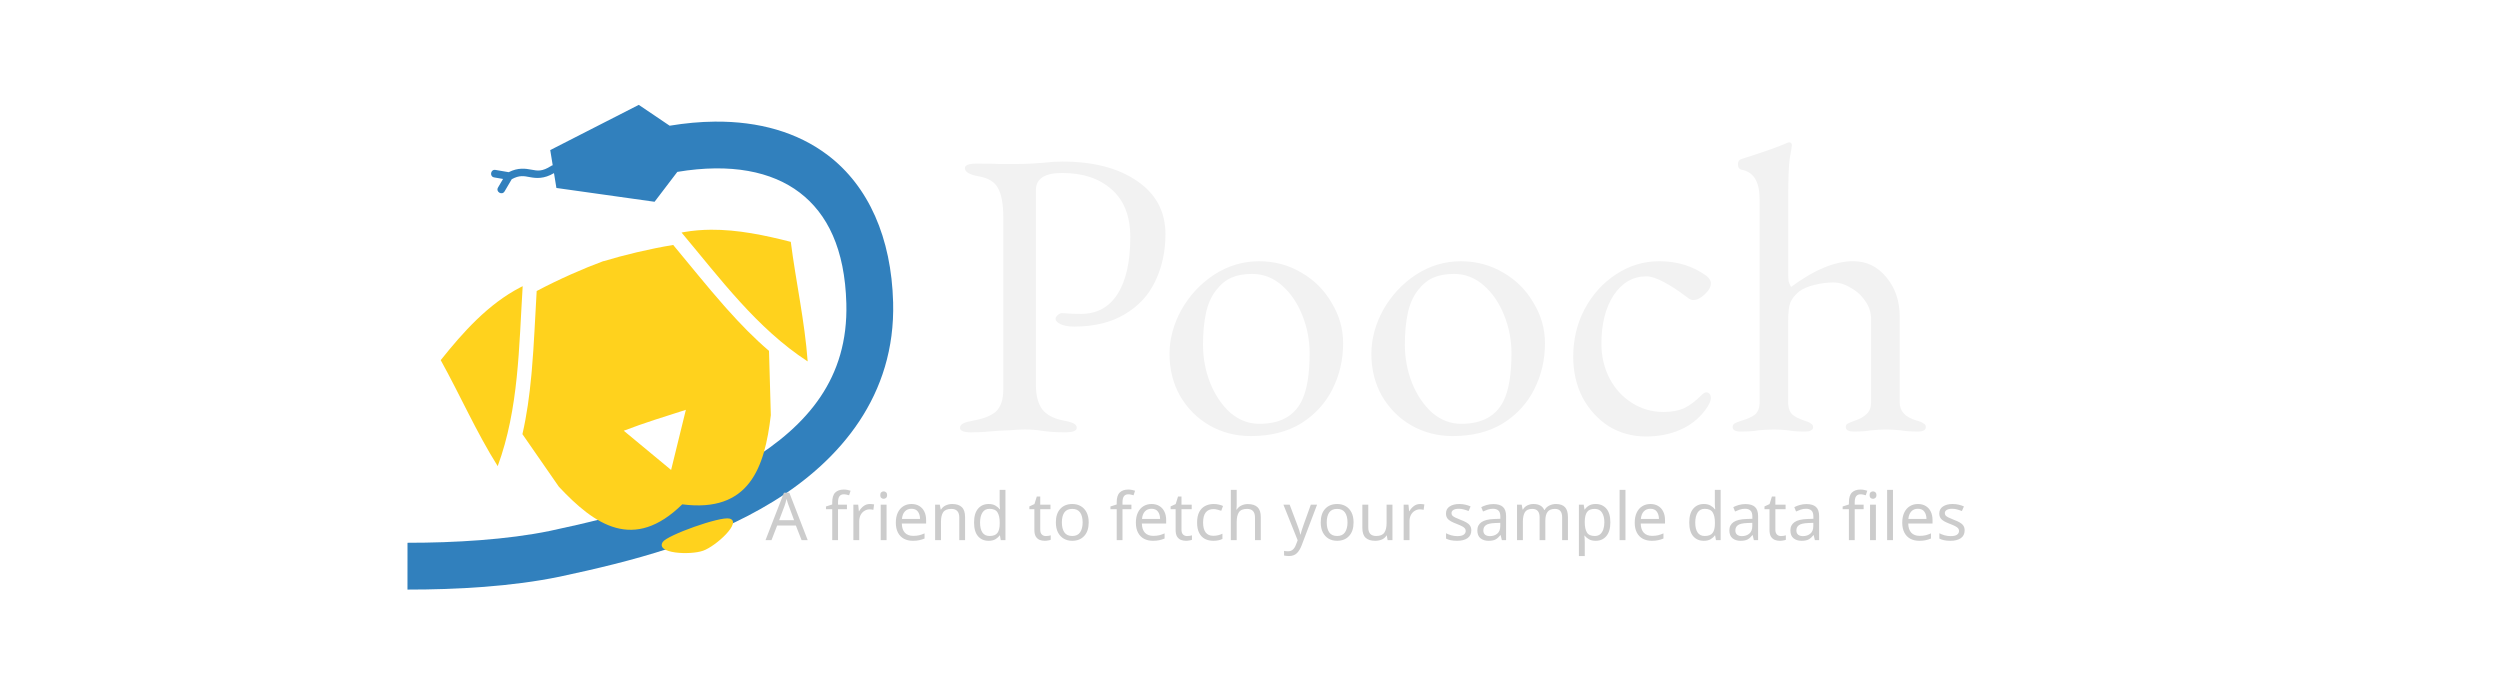
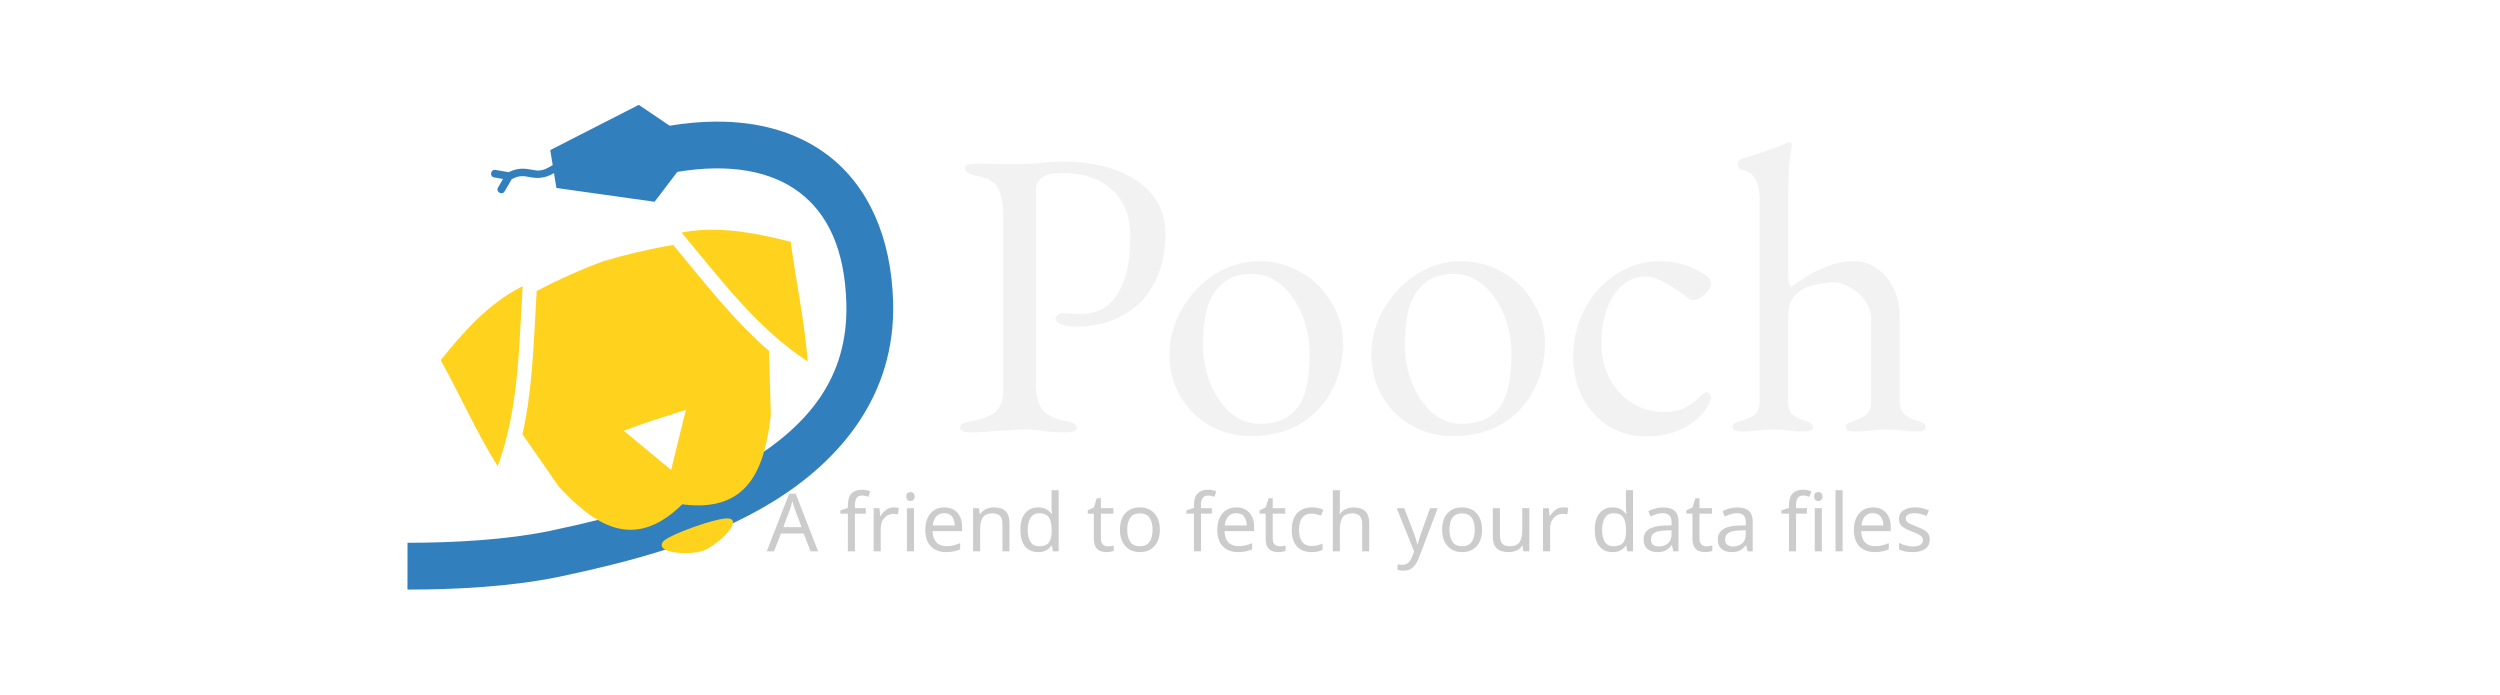
<svg xmlns="http://www.w3.org/2000/svg" xmlns:xlink="http://www.w3.org/1999/xlink" width="1800" height="500" viewBox="0 0 476.25 132.292" version="1.1" id="svg8">
  <defs id="defs2">
    <linearGradient id="linearGradient2795">
      <stop id="stop2797" offset="0" style="stop-color:#b8b8b8;stop-opacity:0.498;" />
      <stop id="stop2799" offset="1" style="stop-color:#7f7f7f;stop-opacity:0;" />
    </linearGradient>
    <linearGradient id="linearGradient2787">
      <stop id="stop2789" offset="0" style="stop-color:#7f7f7f;stop-opacity:0.5;" />
      <stop id="stop2791" offset="1" style="stop-color:#7f7f7f;stop-opacity:0;" />
    </linearGradient>
    <linearGradient id="linearGradient3676">
      <stop id="stop3678" offset="0" style="stop-color:#b2b2b2;stop-opacity:0.5;" />
      <stop id="stop3680" offset="1" style="stop-color:#b3b3b3;stop-opacity:0;" />
    </linearGradient>
    <linearGradient id="linearGradient3236">
      <stop id="stop3244" offset="0" style="stop-color:#f4f4f4;stop-opacity:1" />
      <stop id="stop3240" offset="1" style="stop-color:white;stop-opacity:1" />
    </linearGradient>
    <linearGradient id="linearGradient4671">
      <stop id="stop4673" offset="0" style="stop-color:#ffd43b;stop-opacity:1;" />
      <stop id="stop4675" offset="1" style="stop-color:#ffe873;stop-opacity:1" />
    </linearGradient>
    <linearGradient id="linearGradient4689">
      <stop id="stop4691" offset="0" style="stop-color:#5a9fd4;stop-opacity:1;" />
      <stop id="stop4693" offset="1" style="stop-color:#306998;stop-opacity:1;" />
    </linearGradient>
    <linearGradient gradientTransform="translate(100.2702,99.61116)" gradientUnits="userSpaceOnUse" xlink:href="#linearGradient4671" id="linearGradient2987" y2="144.757" x2="-65.309" y1="144.757" x1="224.24" />
    <linearGradient gradientTransform="translate(100.2702,99.61116)" gradientUnits="userSpaceOnUse" xlink:href="#linearGradient4689" id="linearGradient2990" y2="76.313" x2="26.67" y1="77.476" x1="172.942" />
    <linearGradient y2="144.757" x2="-65.309" y1="144.757" x1="224.24" gradientTransform="matrix(0.562541,0,0,0.567972,-11.5974,-7.60954)" gradientUnits="userSpaceOnUse" id="linearGradient2255" xlink:href="#linearGradient4671" />
    <linearGradient y2="76.313" x2="26.67" y1="76.176" x1="172.942" gradientTransform="matrix(0.562541,0,0,0.567972,-11.5974,-7.60954)" gradientUnits="userSpaceOnUse" id="linearGradient2258" xlink:href="#linearGradient4689" />
    <radialGradient gradientUnits="userSpaceOnUse" gradientTransform="matrix(1,0,0,0.177966,0,108.7434)" r="29.037" fy="132.286" fx="61.519" cy="132.286" cx="61.519" id="radialGradient2801" xlink:href="#linearGradient2795" />
  </defs>
  <g id="layer1" transform="translate(-0.8709872,-164.1491)">
    <g id="g875" transform="translate(36.75068,0.7937498)">
      <g transform="matrix(0.9184293,0,0,0.9184293,-14.24392,17.99168)" id="g943">
        <path style="fill:none;stroke:#000000;stroke-width:0.248px;stroke-linecap:butt;stroke-linejoin:miter;stroke-opacity:1" d="M 118.585,230.295 Z" id="path1076-4" />
        <path style="color:#000000;font-style:normal;font-variant:normal;font-weight:normal;font-stretch:normal;font-size:medium;line-height:normal;font-family:sans-serif;font-variant-ligatures:normal;font-variant-position:normal;font-variant-caps:normal;font-variant-numeric:normal;font-variant-alternates:normal;font-feature-settings:normal;text-indent:0;text-align:start;text-decoration:none;text-decoration-line:none;text-decoration-style:solid;text-decoration-color:#000000;letter-spacing:normal;word-spacing:normal;text-transform:none;writing-mode:lr-tb;direction:ltr;text-orientation:mixed;dominant-baseline:auto;baseline-shift:baseline;text-anchor:start;white-space:normal;shape-padding:0;clip-rule:nonzero;display:inline;overflow:visible;visibility:visible;opacity:1;isolation:auto;mix-blend-mode:normal;color-interpolation:sRGB;color-interpolation-filters:linearRGB;solid-color:#000000;solid-opacity:1;vector-effect:none;fill:#3180bd;fill-opacity:1;fill-rule:nonzero;stroke:none;stroke-width:1.58;stroke-linecap:round;stroke-linejoin:miter;stroke-miterlimit:4;stroke-dasharray:none;stroke-dashoffset:0;stroke-opacity:1;color-rendering:auto;image-rendering:auto;shape-rendering:auto;text-rendering:auto;enable-background:accumulate" d="m 108.938,180.024 -18.366,9.379 0.513,3.152 c -0.107,0.019 -0.21,0.059 -0.301,0.12 -1.904,1.23 -2.839,1.029 -4.108,0.793 -1.205,-0.225 -2.759,-0.481 -4.718,0.521 l -2.721,-0.466 c -1.055,-0.202 -1.329,1.396 -0.268,1.557 l 1.816,0.311 -1.031,1.755 c -0.565,0.916 0.838,1.74 1.363,0.8 l 1.471,-2.503 c 1.629,-0.877 2.525,-0.658 3.797,-0.421 1.26,0.235 2.885,0.395 4.964,-0.841 l 0.503,3.082 20.36,2.863 4.722,-6.199 c 11.099,-1.847 19.607,-0.099 25.366,4.284 5.758,4.383 9.388,11.687 9.691,23.032 0.413,15.459 -8.008,25.234 -20.224,32.768 -12.055,7.409 -26.59,11.24 -41.192,14.367 -0.004,8.1e-4 -0.008,0.002 -0.012,0.003 -8.911,1.842 -19.85,2.482 -29.597,2.475 l -0.006,9.709 c 10.172,0.007 21.602,-0.612 31.603,-2.684 l 0.017,-0.004 0.016,-0.003 c 14.883,-3.188 30.533,-7.157 44.261,-15.596 l 0.003,-0.003 0.002,-0.002 c 13.891,-8.568 25.348,-22.015 24.832,-41.289 -0.358,-13.402 -5.085,-24.082 -13.515,-30.498 -6.323,-4.812 -14.379,-7.065 -23.453,-6.985 -3.025,0.027 -6.162,0.313 -9.386,0.849 z" id="path1395-9" />
        <path id="path900" style="fill:#ffd21d;fill-opacity:1;stroke-width:0.764" d="m 113.914,270.689 c 0.912,-1.412 11.852,-5.324 13.813,-4.859 2.773,0.658 -2.768,5.732 -5.459,6.678 -2.691,0.947 -9.917,0.6 -8.354,-1.819 z m 10.006,-64.765 c -1.859,0.013 -3.718,0.161 -5.569,0.482 l -0.543,0.103 c 8.043,9.587 15.619,19.865 26.16,26.731 -0.608,-8.341 -2.441,-16.518 -3.501,-24.8 -5.388,-1.377 -10.97,-2.555 -16.548,-2.516 z m -7.842,3.158 c -4.967,0.82 -10.321,2.112 -14.43,3.366 l -0.009,-0.028 c -4.081,1.497 -9.296,3.786 -13.88,6.22 -0.331,5.477 -0.532,11.017 -1.015,16.502 -0.021,0.244 -0.043,0.487 -0.065,0.73 -0.01,0.112 -0.021,0.224 -0.032,0.336 -0.38,4.098 -0.933,8.162 -1.844,12.118 l 7.558,10.903 c 7.463,7.967 15.526,13.52 25.593,3.656 13.909,1.79 17.094,-7.572 18.373,-18.504 l -0.378,-13.331 c -3.062,-2.612 -5.901,-5.53 -8.622,-8.579 -0.074,-0.083 -0.149,-0.166 -0.223,-0.249 -0.161,-0.182 -0.322,-0.363 -0.483,-0.545 -3.621,-4.097 -7.048,-8.41 -10.544,-12.594 z m -31.221,8.552 -0.495,0.248 c -6.684,3.479 -11.839,9.25 -16.507,15.093 4.035,7.276 7.39,14.939 11.821,21.987 4.391,-11.915 4.395,-24.756 5.182,-37.328 z m 33.847,25.645 -3.061,12.474 -9.821,-8.136 c 4.245,-1.636 8.551,-2.952 12.882,-4.338 z" />
      </g>
      <g transform="matrix(0.7940165,0,0,0.7940165,-0.133542,47.30499)" id="g938">
        <g aria-label="Pooch" style="font-style:normal;font-variant:normal;font-weight:normal;font-stretch:normal;font-size:28.296px;line-height:1.3;font-family:'EB Garamond';-inkscape-font-specification:'EB Garamond';text-align:center;letter-spacing:0px;word-spacing:0px;text-anchor:middle;fill:#f2f2f2;fill-opacity:1;stroke:none;stroke-width:0.707" id="text820" transform="matrix(3.463573,0,0,3.463573,8410.307,-4948.276)">
          <path d="m -2373.896,1500.812 q -0.821,0 -0.821,-0.311 0,-0.198 0.226,-0.311 0.226,-0.113 0.707,-0.198 1.103,-0.198 1.585,-0.651 0.481,-0.481 0.481,-1.5 V 1485.9 q 0,-1.358 -0.368,-2.009 -0.34,-0.651 -1.358,-0.821 -0.934,-0.17 -0.934,-0.566 0,-0.311 0.821,-0.311 1.217,0 1.585,0.028 h 1.188 q 0.424,0 0.99,-0.028 0.566,-0.028 0.849,-0.057 0.736,-0.085 1.302,-0.085 3.254,0 5.206,1.358 1.952,1.33 1.952,3.679 0,1.783 -0.707,3.254 -0.679,1.443 -2.122,2.292 -1.415,0.849 -3.509,0.849 -0.566,0 -0.934,-0.17 -0.34,-0.17 -0.34,-0.368 0,-0.113 0.141,-0.255 0.17,-0.141 0.311,-0.141 0.085,0 0.424,0.028 0.368,0.028 0.877,0.028 1.669,0 2.547,-1.387 0.877,-1.386 0.877,-3.933 0,-2.179 -1.302,-3.311 -1.273,-1.132 -3.424,-1.132 -1.811,0 -1.811,1.188 v 13.497 q 0,1.075 0.424,1.669 0.453,0.594 1.471,0.792 0.481,0.085 0.707,0.198 0.226,0.113 0.226,0.311 0,0.311 -0.821,0.311 -0.905,0 -1.641,-0.113 -0.509,-0.085 -1.132,-0.085 -0.509,0 -1.047,0.057 -0.509,0.028 -0.736,0.028 -1.132,0.113 -1.896,0.113 z" style="fill:#f2f2f2;stroke-width:0.707" id="path822" />
          <path d="m -2354.572,1501.067 q -1.556,0 -2.858,-0.736 -1.273,-0.736 -2.037,-2.037 -0.736,-1.302 -0.736,-2.914 0,-1.556 0.821,-3.056 0.849,-1.5 2.264,-2.433 1.443,-0.934 3.112,-0.934 1.613,0 2.943,0.792 1.33,0.764 2.094,2.094 0.792,1.302 0.792,2.801 0,1.698 -0.736,3.169 -0.736,1.471 -2.179,2.377 -1.443,0.877 -3.48,0.877 z m 0.594,-0.849 q 2.122,0 2.914,-1.556 0.566,-1.103 0.566,-3.339 0,-1.358 -0.509,-2.631 -0.509,-1.273 -1.415,-2.066 -0.905,-0.792 -2.066,-0.792 -0.821,0 -1.415,0.255 -0.594,0.255 -1.075,0.877 -0.509,0.651 -0.707,1.613 -0.198,0.934 -0.198,2.151 0,1.415 0.509,2.688 0.509,1.245 1.387,2.037 0.905,0.764 2.009,0.764 z" style="fill:#f2f2f2;stroke-width:0.707" id="path824" />
          <path d="m -2340.59,1501.067 q -1.556,0 -2.858,-0.736 -1.273,-0.736 -2.037,-2.037 -0.736,-1.302 -0.736,-2.914 0,-1.556 0.821,-3.056 0.849,-1.5 2.264,-2.433 1.443,-0.934 3.112,-0.934 1.613,0 2.943,0.792 1.33,0.764 2.094,2.094 0.792,1.302 0.792,2.801 0,1.698 -0.736,3.169 -0.736,1.471 -2.179,2.377 -1.443,0.877 -3.48,0.877 z m 0.594,-0.849 q 2.122,0 2.914,-1.556 0.566,-1.103 0.566,-3.339 0,-1.358 -0.509,-2.631 -0.509,-1.273 -1.415,-2.066 -0.905,-0.792 -2.066,-0.792 -0.821,0 -1.415,0.255 -0.594,0.255 -1.075,0.877 -0.509,0.651 -0.707,1.613 -0.198,0.934 -0.198,2.151 0,1.415 0.509,2.688 0.509,1.245 1.387,2.037 0.905,0.764 2.009,0.764 z" style="fill:#f2f2f2;stroke-width:0.707" id="path826" />
          <path d="m -2327.202,1501.095 q -1.415,0 -2.575,-0.707 -1.132,-0.736 -1.811,-1.981 -0.651,-1.273 -0.651,-2.83 0,-1.811 0.792,-3.311 0.821,-1.528 2.179,-2.405 1.358,-0.905 2.999,-0.905 1.839,0 3.226,0.99 0.34,0.255 0.34,0.538 0,0.368 -0.424,0.764 -0.424,0.396 -0.792,0.396 -0.141,0 -0.283,-0.085 -0.141,-0.113 -0.311,-0.226 -0.707,-0.538 -1.443,-0.934 -0.736,-0.396 -1.217,-0.396 -1.387,0 -2.264,1.302 -0.849,1.302 -0.849,3.367 0,1.302 0.566,2.405 0.566,1.075 1.556,1.698 0.99,0.623 2.179,0.623 0.821,0 1.415,-0.255 0.594,-0.283 1.273,-0.962 0.141,-0.141 0.283,-0.141 0.141,0 0.226,0.113 0.085,0.113 0.085,0.283 0,0.311 -0.424,0.877 -0.679,0.877 -1.726,1.33 -1.047,0.453 -2.349,0.453 z" style="fill:#f2f2f2;stroke-width:0.707" id="path828" />
          <path d="m -2320.63,1500.755 q -0.566,0 -0.566,-0.311 0,-0.17 0.141,-0.255 0.141,-0.085 0.509,-0.198 0.566,-0.17 0.877,-0.396 0.311,-0.255 0.34,-0.764 v -14.176 q 0,-1.811 -1.245,-2.037 -0.255,-0.056 -0.255,-0.396 0,-0.255 0.226,-0.34 2.235,-0.707 3.141,-1.104 0.113,-0.057 0.17,-0.057 0.198,0 0.198,0.198 0,0.141 -0.141,0.877 -0.113,0.707 -0.113,2.971 v 4.923 q 0,0.424 0.028,0.651 0.057,0.198 0.17,0.396 2.405,-1.783 4.301,-1.783 1.387,0 2.292,1.103 0.934,1.103 0.934,2.745 v 5.942 q 0,0.905 1.16,1.245 0.34,0.085 0.481,0.198 0.17,0.085 0.17,0.255 0,0.311 -0.566,0.311 -0.707,0 -1.188,-0.085 -0.566,-0.057 -1.019,-0.057 -0.453,0 -1.019,0.057 -0.453,0.085 -1.188,0.085 -0.566,0 -0.566,-0.311 0,-0.17 0.113,-0.226 0.141,-0.085 0.538,-0.226 0.509,-0.17 0.792,-0.453 0.311,-0.283 0.311,-0.792 v -5.772 q 0,-0.679 -0.396,-1.245 -0.396,-0.594 -1.019,-0.934 -0.594,-0.368 -1.217,-0.368 -0.594,0 -1.302,0.17 -0.679,0.17 -1.047,0.453 -0.453,0.368 -0.623,0.792 -0.141,0.396 -0.141,1.245 v 5.744 q 0.028,0.509 0.311,0.764 0.283,0.226 0.792,0.396 0.311,0.085 0.453,0.198 0.17,0.085 0.17,0.255 0,0.17 -0.141,0.226 -0.113,0.085 -0.424,0.085 -0.736,0 -1.16,-0.085 -0.509,-0.057 -0.99,-0.057 -0.453,0 -1.075,0.057 -0.453,0.085 -1.217,0.085 z" style="fill:#f2f2f2;stroke-width:0.707" id="path830" />
        </g>
-         <text xml:space="preserve" style="font-style:normal;font-variant:normal;font-weight:normal;font-stretch:normal;font-size:15.879px;line-height:1.3;font-family:'EB Garamond';-inkscape-font-specification:'EB Garamond';text-align:center;letter-spacing:0px;word-spacing:0px;text-anchor:middle;fill:#cccccc;fill-opacity:1;stroke:none;stroke-width:0.397" x="301.429" y="275.753" id="text856">
-           <tspan id="tspan854" x="301.429" y="275.753" style="fill:#cccccc;stroke-width:0.397">A friend to fetch your sample data files</tspan>
+         <text xml:space="preserve" style="font-style:normal;font-variant:normal;font-weight:normal;font-stretch:normal;font-size:19.316px;line-height:1.3;font-family:'EB Garamond';-inkscape-font-specification:'EB Garamond';text-align:center;letter-spacing:0px;word-spacing:0px;text-anchor:middle;fill:#cccccc;fill-opacity:1;stroke:none;stroke-width:0.483" x="301.492" y="278.434" id="text856">
+           <tspan id="tspan854" x="301.492" y="278.434" style="letter-spacing:0px;word-spacing:0.732px;fill:#cccccc;stroke-width:0.483" dx="0">A friend to fetch your data files</tspan>
        </text>
      </g>
    </g>
  </g>
</svg>
